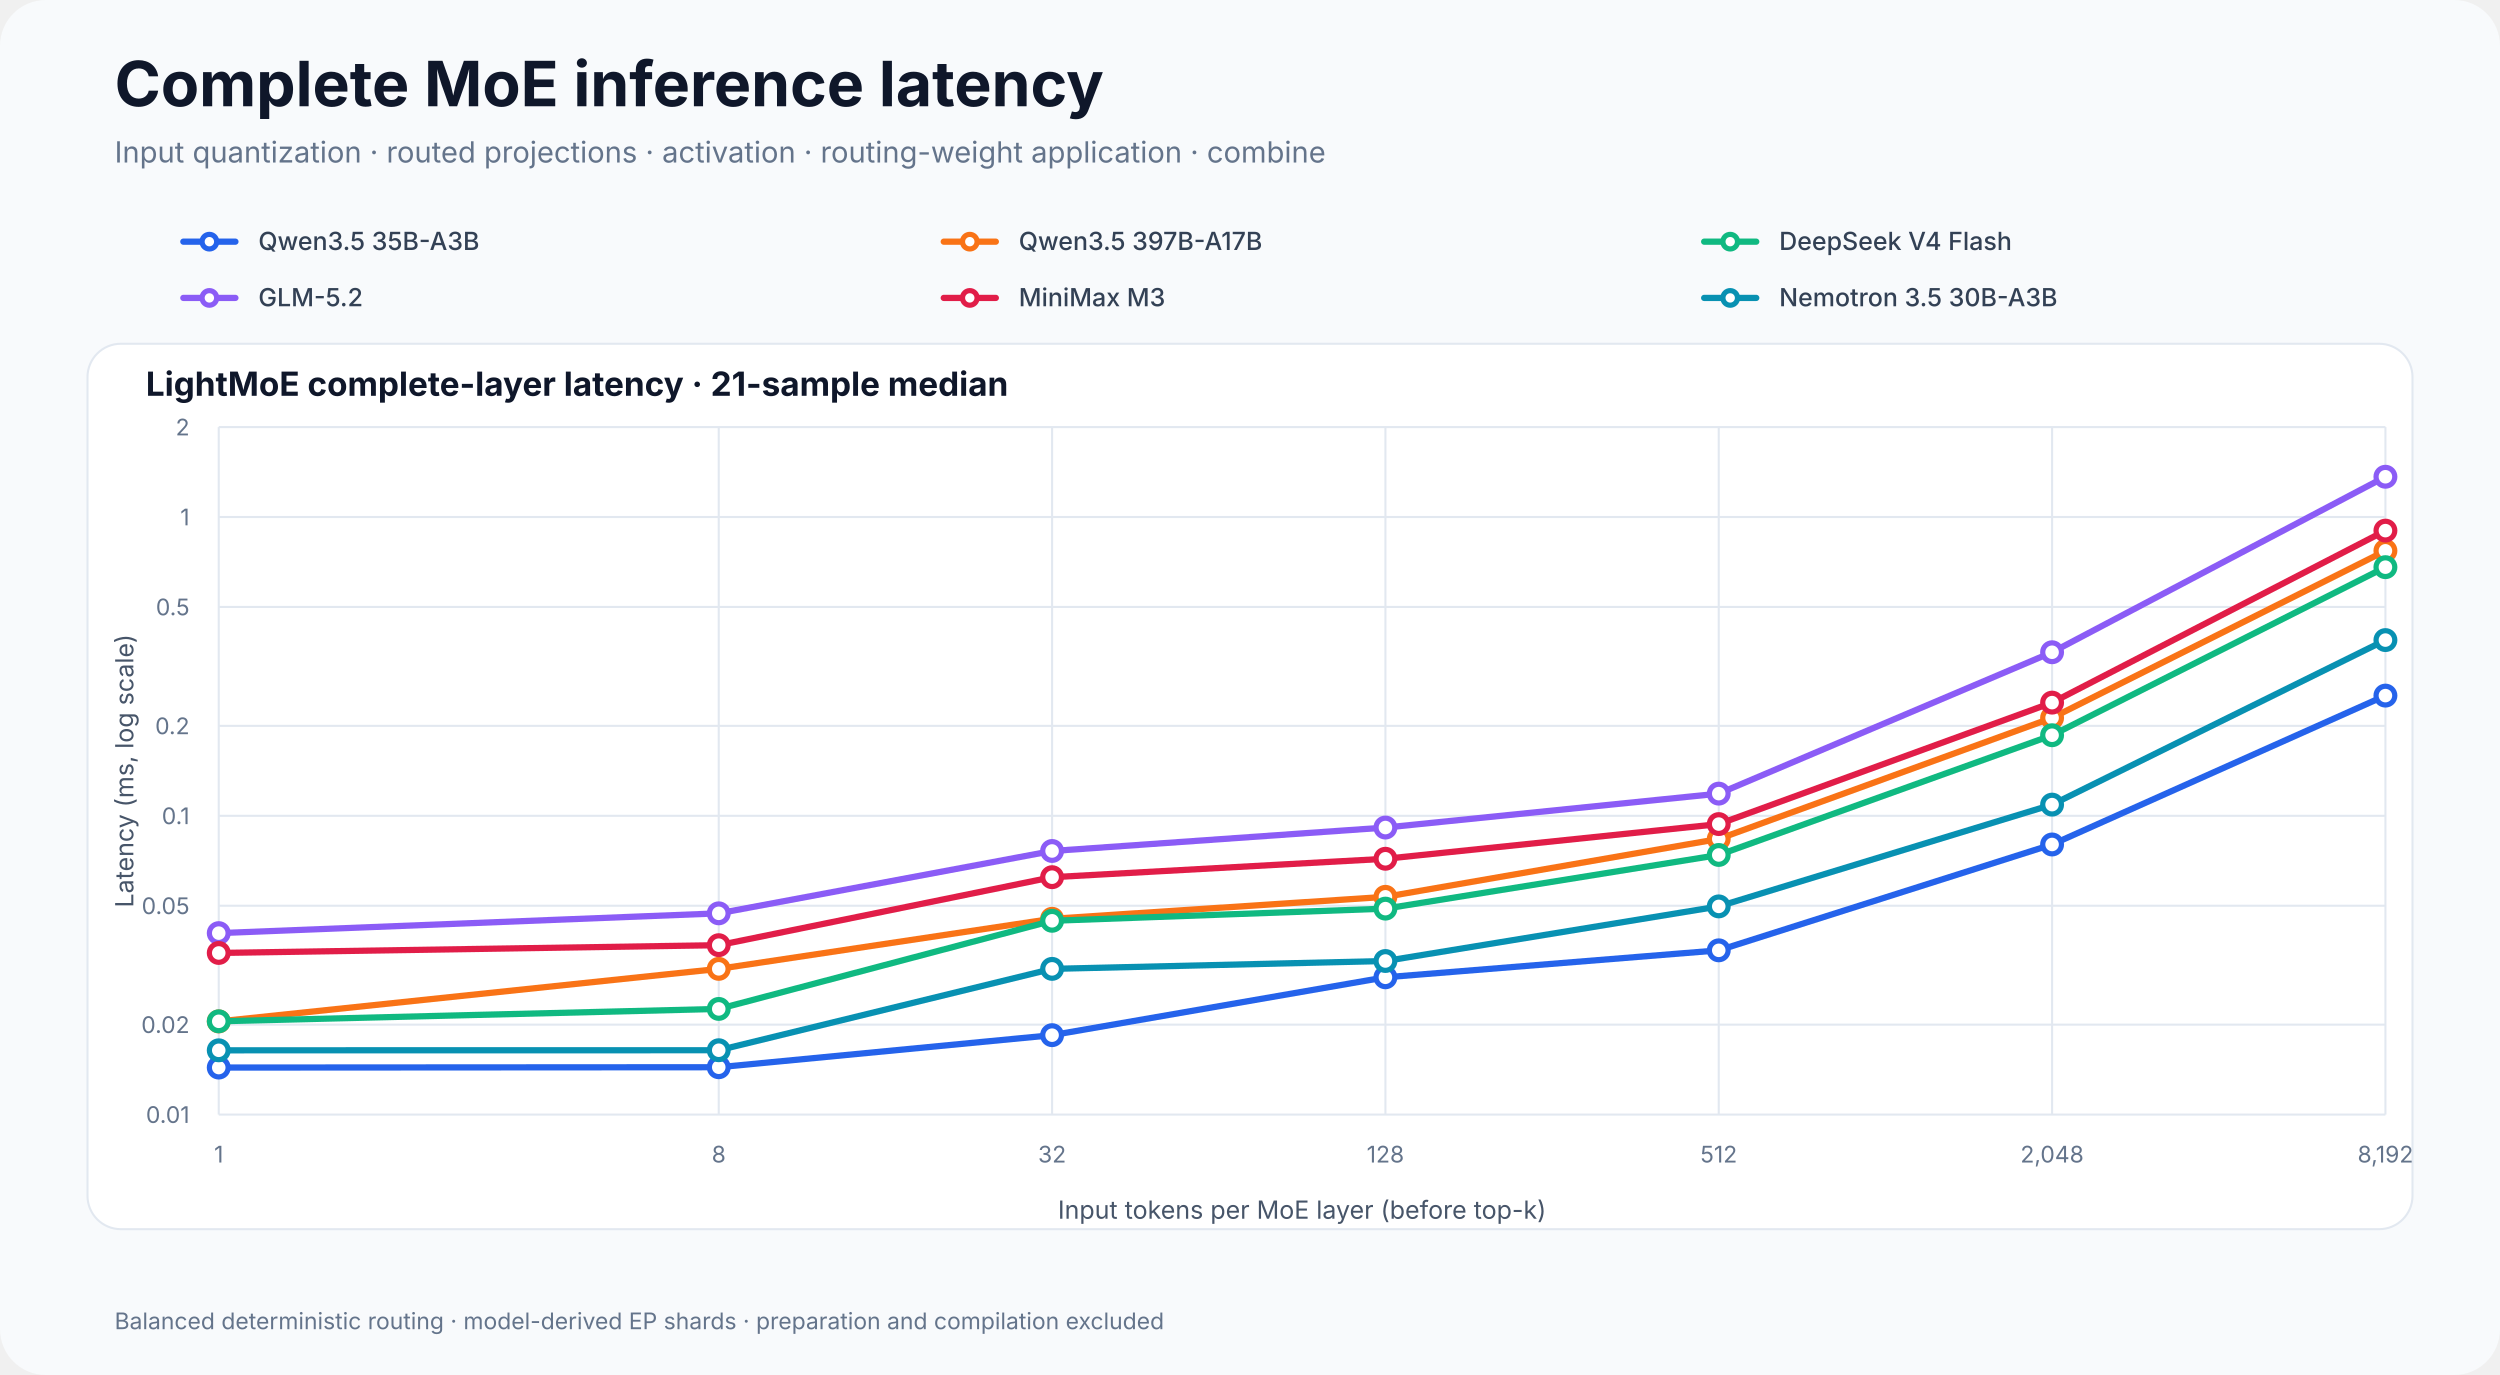
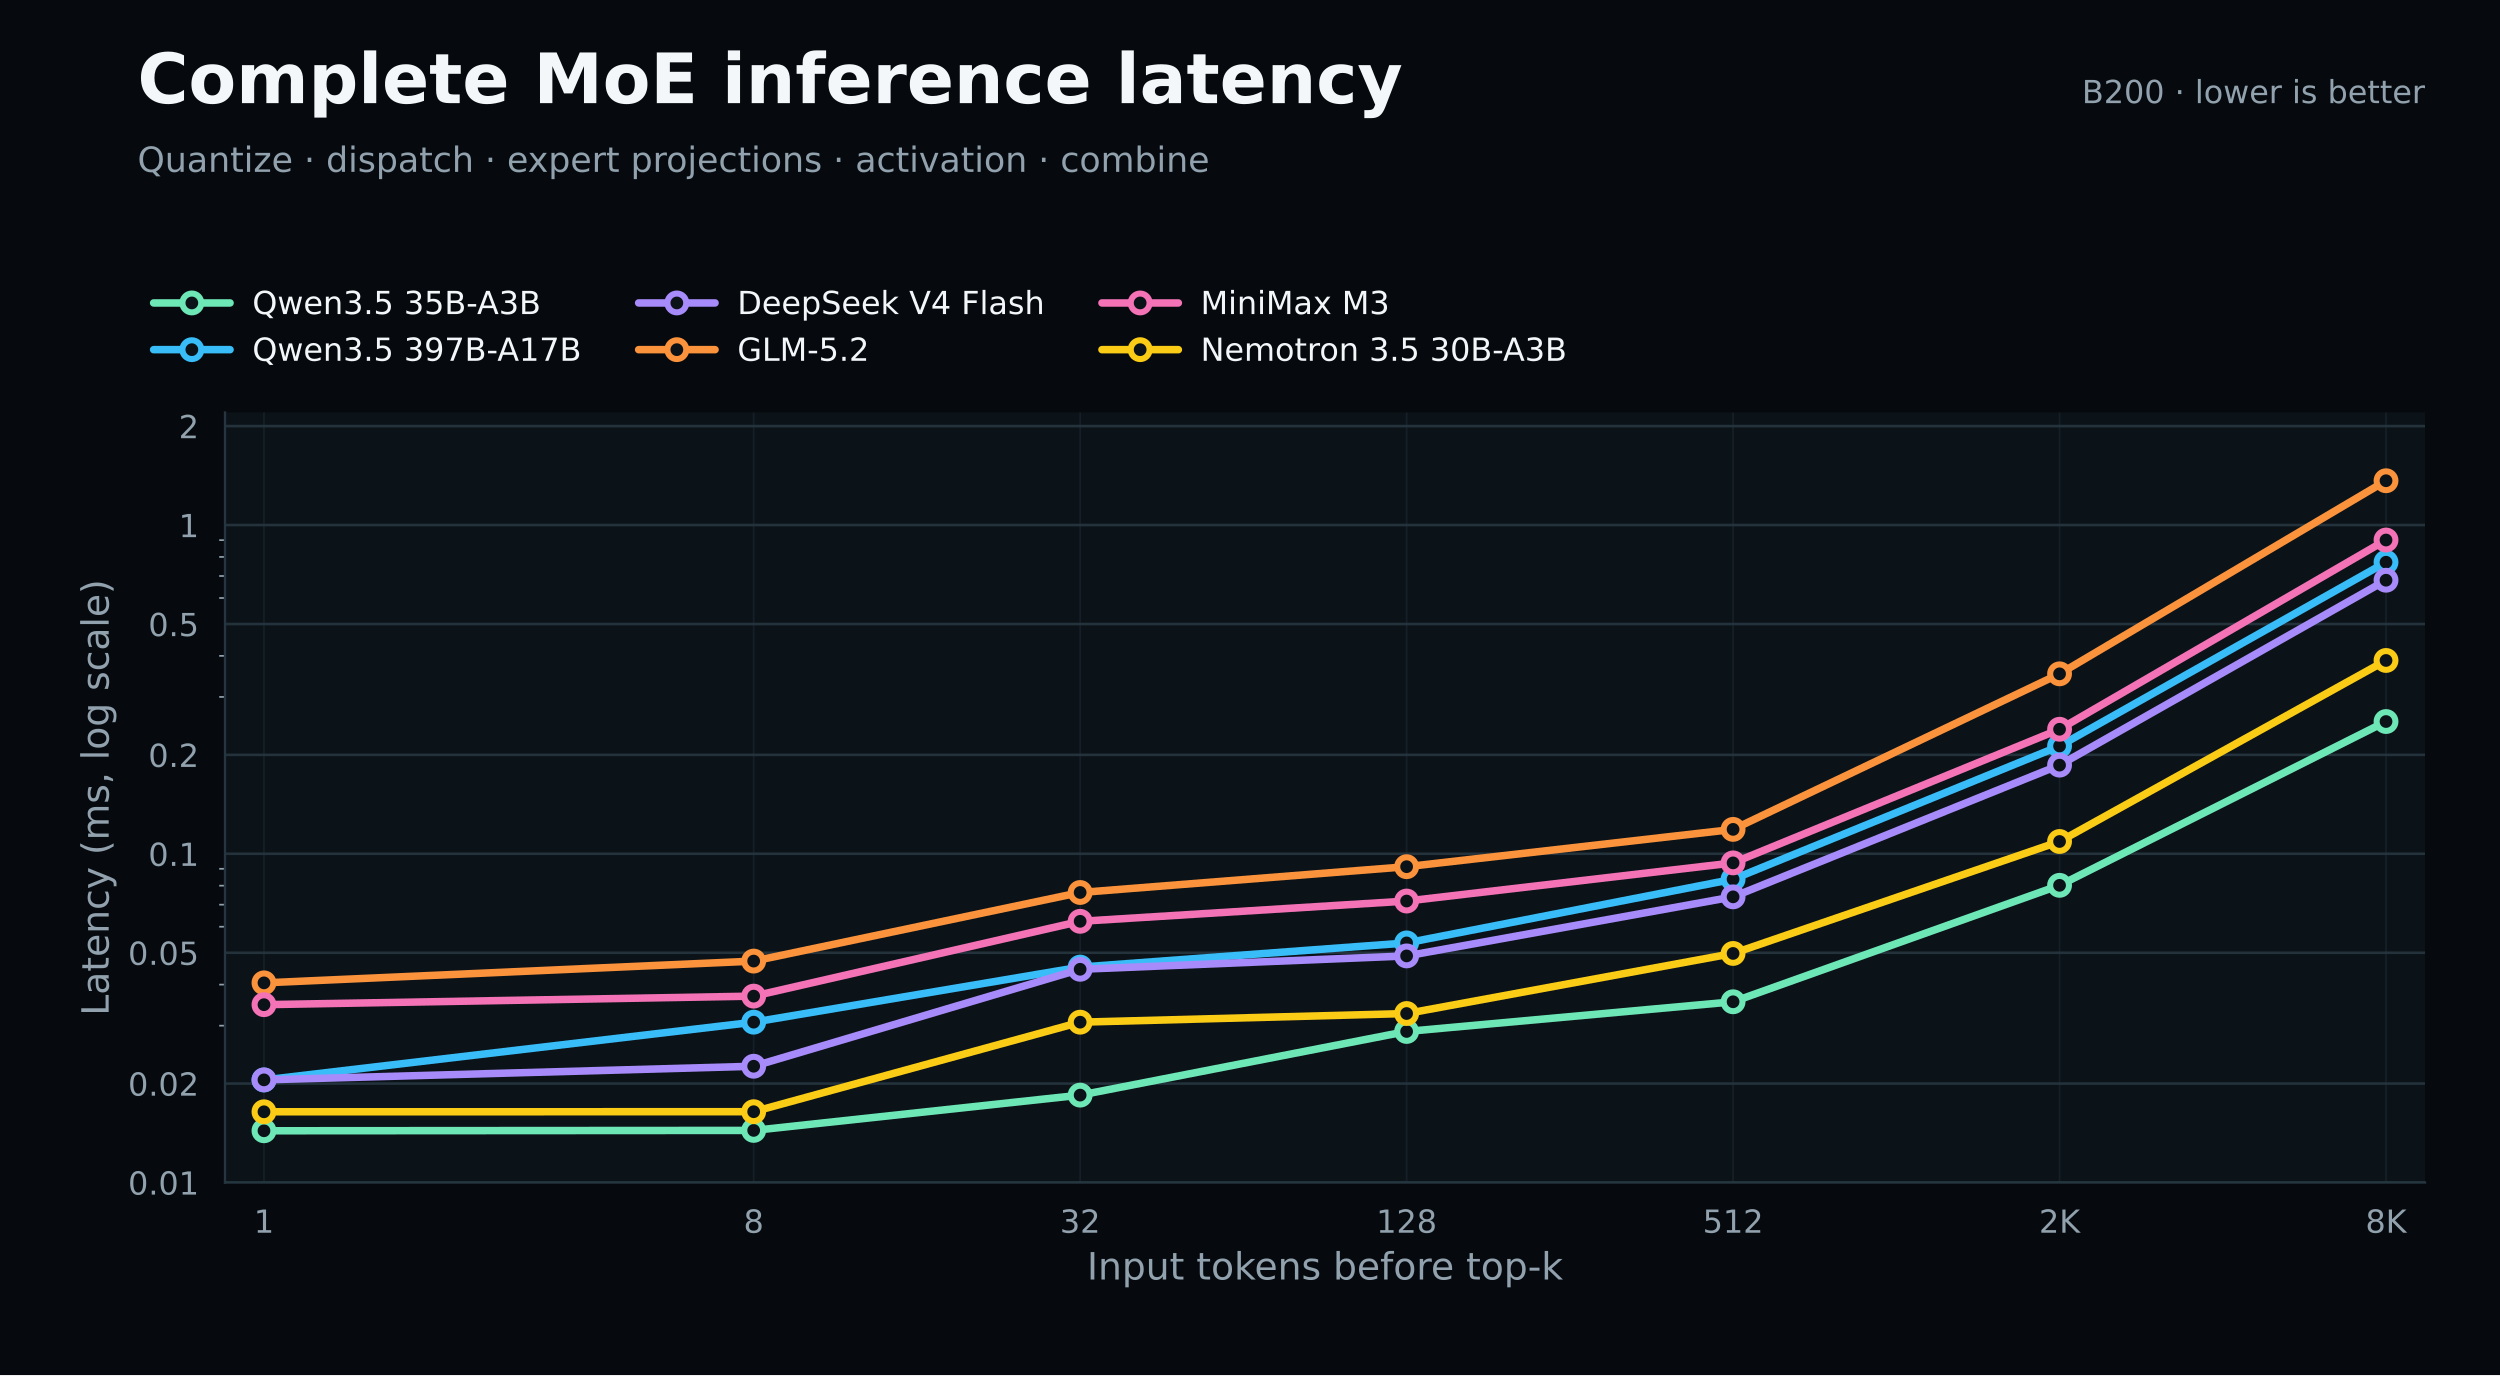
- <svg xmlns="http://www.w3.org/2000/svg" width="1200" height="660" viewBox="0 0 1200 660" role="img" aria-labelledby="title desc">
+ <svg xmlns="http://www.w3.org/2000/svg" xmlns:xlink="http://www.w3.org/1999/xlink" width="864pt" height="475.2pt" viewBox="0 0 864 475.2" version="1.1">
  <defs>
-     <style>
- text { font-family: Inter, ui-sans-serif, system-ui, -apple-system, BlinkMacSystemFont, "Segoe UI", sans-serif; }
- .bg { fill:#f8fafc; } .panel { fill:#fff; stroke:#e2e8f0; stroke-width:1; }
- .title { fill:#0f172a; font-size:30px; font-weight:650; } .subtitle { fill:#64748b; font-size:14px; }
- .plot-title { fill:#0f172a; font-size:16px; font-weight:650; } .axis { fill:#475569; font-size:12px; }
- .tick { fill:#64748b; font-size:11px; } .legend { fill:#334155; font-size:12px; font-weight:550; }
- .grid { stroke:#e2e8f0; stroke-width:1; } .reference { stroke:#475569; stroke-width:1.8; stroke-dasharray:6 5; }
- .line { fill:none; stroke-width:3; stroke-linecap:round; stroke-linejoin:round; }
- .marker { fill:#fff; stroke-width:2.5; } .footer { fill:#64748b; font-size:11px; }
- .zone-win { fill:#10b981; opacity:.07; } .zone-loss { fill:#e11d48; opacity:.06; }
- .zone-label { fill:#475569; font-size:11px; font-weight:600; } .endpoint { font-size:12px; font-weight:650; }
- .c0{stroke:#2563eb}.c1{stroke:#f97316}.c2{stroke:#10b981}.c3{stroke:#8b5cf6}.c4{stroke:#e11d48}.c5{stroke:#0891b2}
- .fill0{fill:#2563eb}.fill1{fill:#f97316}.fill2{fill:#10b981}.fill3{fill:#8b5cf6}.fill4{fill:#e11d48}.fill5{fill:#0891b2}
- @media(prefers-color-scheme:dark){
- .bg{fill:#0b1220}.panel{fill:#111827;stroke:#273449}.title,.plot-title{fill:#f1f5f9}
- .subtitle,.tick,.footer{fill:#94a3b8}.axis,.legend,.zone-label{fill:#cbd5e1}.grid{stroke:#273449}.reference{stroke:#94a3b8}.marker{fill:#111827}
- .zone-win{fill:#34d399;opacity:.08}.zone-loss{fill:#fb7185;opacity:.07}
- .c0{stroke:#60a5fa}.c1{stroke:#fb923c}.c2{stroke:#34d399}.c3{stroke:#a78bfa}.c4{stroke:#fb7185}.c5{stroke:#22d3ee}
- .fill0{fill:#60a5fa}.fill1{fill:#fb923c}.fill2{fill:#34d399}.fill3{fill:#a78bfa}.fill4{fill:#fb7185}.fill5{fill:#22d3ee}
- }
- </style>
+     <style type="text/css">*{stroke-linejoin: round; stroke-linecap: butt}</style>
  </defs>
-   <rect class="bg" width="1200" height="660" rx="22" />
-   <text class="title" x="55" y="51">Complete MoE inference latency</text>
-   <text class="subtitle" x="55" y="78">Input quantization · routed projections · activation · routing-weight application · combine</text>
-   <line class="line c0" x1="88" y1="116" x2="113" y2="116" />
-   <circle class="marker c0" cx="100.5" cy="116" r="3.5" />
-   <text class="legend" x="124" y="120">Qwen3.5 35B-A3B</text>
-   <line class="line c1" x1="453" y1="116" x2="478" y2="116" />
-   <circle class="marker c1" cx="465.5" cy="116" r="3.5" />
-   <text class="legend" x="489" y="120">Qwen3.5 397B-A17B</text>
-   <line class="line c2" x1="818" y1="116" x2="843" y2="116" />
-   <circle class="marker c2" cx="830.5" cy="116" r="3.5" />
-   <text class="legend" x="854" y="120">DeepSeek V4 Flash</text>
-   <line class="line c3" x1="88" y1="143" x2="113" y2="143" />
-   <circle class="marker c3" cx="100.5" cy="143" r="3.5" />
-   <text class="legend" x="124" y="147">GLM-5.2</text>
-   <line class="line c4" x1="453" y1="143" x2="478" y2="143" />
-   <circle class="marker c4" cx="465.5" cy="143" r="3.5" />
-   <text class="legend" x="489" y="147">MiniMax M3</text>
-   <line class="line c5" x1="818" y1="143" x2="843" y2="143" />
-   <circle class="marker c5" cx="830.5" cy="143" r="3.5" />
-   <text class="legend" x="854" y="147">Nemotron 3.5 30B-A3B</text>
-   <rect class="panel" x="42" y="165" width="1116" height="425" rx="16" />
-   <text class="plot-title" x="70" y="190">LightMoE complete-layer latency · 21-sample median</text>
-   <line class="grid" x1="105" y1="535.00" x2="1145" y2="535.00" />
-   <text class="tick" x="91" y="539.00" text-anchor="end">0.01</text>
-   <line class="grid" x1="105" y1="491.83" x2="1145" y2="491.83" />
-   <text class="tick" x="91" y="495.83" text-anchor="end">0.02</text>
-   <line class="grid" x1="105" y1="434.76" x2="1145" y2="434.76" />
-   <text class="tick" x="91" y="438.76" text-anchor="end">0.05</text>
-   <line class="grid" x1="105" y1="391.59" x2="1145" y2="391.59" />
-   <text class="tick" x="91" y="395.59" text-anchor="end">0.1</text>
-   <line class="grid" x1="105" y1="348.41" x2="1145" y2="348.41" />
-   <text class="tick" x="91" y="352.41" text-anchor="end">0.2</text>
-   <line class="grid" x1="105" y1="291.34" x2="1145" y2="291.34" />
-   <text class="tick" x="91" y="295.34" text-anchor="end">0.5</text>
-   <line class="grid" x1="105" y1="248.17" x2="1145" y2="248.17" />
-   <text class="tick" x="91" y="252.17" text-anchor="end">1</text>
-   <line class="grid" x1="105" y1="205.00" x2="1145" y2="205.00" />
-   <text class="tick" x="91" y="209.00" text-anchor="end">2</text>
-   <line class="grid" x1="105.00" y1="205" x2="105.00" y2="535" />
-   <text class="tick" x="105.00" y="558" text-anchor="middle">1</text>
-   <line class="grid" x1="345.00" y1="205" x2="345.00" y2="535" />
-   <text class="tick" x="345.00" y="558" text-anchor="middle">8</text>
-   <line class="grid" x1="505.00" y1="205" x2="505.00" y2="535" />
-   <text class="tick" x="505.00" y="558" text-anchor="middle">32</text>
-   <line class="grid" x1="665.00" y1="205" x2="665.00" y2="535" />
-   <text class="tick" x="665.00" y="558" text-anchor="middle">128</text>
-   <line class="grid" x1="825.00" y1="205" x2="825.00" y2="535" />
-   <text class="tick" x="825.00" y="558" text-anchor="middle">512</text>
-   <line class="grid" x1="985.00" y1="205" x2="985.00" y2="535" />
-   <text class="tick" x="985.00" y="558" text-anchor="middle">2,048</text>
-   <line class="grid" x1="1145.00" y1="205" x2="1145.00" y2="535" />
-   <text class="tick" x="1145.00" y="558" text-anchor="middle">8,192</text>
-   <text class="axis" transform="translate(64 370.00) rotate(-90)" text-anchor="middle">Latency (ms, log scale)</text>
-   <text class="axis" x="625" y="585" text-anchor="middle">Input tokens per MoE layer (before top-k)</text>
-   <path class="line c0" d="M 105.00 512.43 L 345.00 512.27 L 505.00 496.88 L 665.00 469.10 L 825.00 456.16 L 985.00 405.35 L 1145.00 333.89" />
-   <circle class="marker c0" cx="105.00" cy="512.43" r="4.5" />
-   <circle class="marker c0" cx="345.00" cy="512.27" r="4.5" />
-   <circle class="marker c0" cx="505.00" cy="496.88" r="4.5" />
-   <circle class="marker c0" cx="665.00" cy="469.10" r="4.5" />
-   <circle class="marker c0" cx="825.00" cy="456.16" r="4.5" />
-   <circle class="marker c0" cx="985.00" cy="405.35" r="4.5" />
-   <circle class="marker c0" cx="1145.00" cy="333.89" r="4.5" />
-   <path class="line c1" d="M 105.00 490.27 L 345.00 465.05 L 505.00 441.02 L 665.00 430.48 L 825.00 402.69 L 985.00 344.58 L 1145.00 264.39" />
-   <circle class="marker c1" cx="105.00" cy="490.27" r="4.5" />
-   <circle class="marker c1" cx="345.00" cy="465.05" r="4.5" />
-   <circle class="marker c1" cx="505.00" cy="441.02" r="4.5" />
-   <circle class="marker c1" cx="665.00" cy="430.48" r="4.5" />
-   <circle class="marker c1" cx="825.00" cy="402.69" r="4.5" />
-   <circle class="marker c1" cx="985.00" cy="344.58" r="4.5" />
-   <circle class="marker c1" cx="1145.00" cy="264.39" r="4.5" />
-   <path class="line c2" d="M 105.00 490.23 L 345.00 484.28 L 505.00 441.98 L 665.00 436.14 L 825.00 410.38 L 985.00 352.91 L 1145.00 272.24" />
-   <circle class="marker c2" cx="105.00" cy="490.23" r="4.5" />
-   <circle class="marker c2" cx="345.00" cy="484.28" r="4.5" />
-   <circle class="marker c2" cx="505.00" cy="441.98" r="4.5" />
-   <circle class="marker c2" cx="665.00" cy="436.14" r="4.5" />
-   <circle class="marker c2" cx="825.00" cy="410.38" r="4.5" />
-   <circle class="marker c2" cx="985.00" cy="352.91" r="4.5" />
-   <circle class="marker c2" cx="1145.00" cy="272.24" r="4.5" />
-   <path class="line c3" d="M 105.00 447.90 L 345.00 438.40 L 505.00 408.47 L 665.00 397.22 L 825.00 380.94 L 985.00 313.08 L 1145.00 228.84" />
-   <circle class="marker c3" cx="105.00" cy="447.90" r="4.5" />
-   <circle class="marker c3" cx="345.00" cy="438.40" r="4.5" />
-   <circle class="marker c3" cx="505.00" cy="408.47" r="4.5" />
-   <circle class="marker c3" cx="665.00" cy="397.22" r="4.5" />
-   <circle class="marker c3" cx="825.00" cy="380.94" r="4.5" />
-   <circle class="marker c3" cx="985.00" cy="313.08" r="4.5" />
-   <circle class="marker c3" cx="1145.00" cy="228.84" r="4.5" />
-   <path class="line c4" d="M 105.00 457.42 L 345.00 453.69 L 505.00 421.05 L 665.00 412.21 L 825.00 395.56 L 985.00 337.26 L 1145.00 254.70" />
-   <circle class="marker c4" cx="105.00" cy="457.42" r="4.5" />
-   <circle class="marker c4" cx="345.00" cy="453.69" r="4.5" />
-   <circle class="marker c4" cx="505.00" cy="421.05" r="4.5" />
-   <circle class="marker c4" cx="665.00" cy="412.21" r="4.5" />
-   <circle class="marker c4" cx="825.00" cy="395.56" r="4.5" />
-   <circle class="marker c4" cx="985.00" cy="337.26" r="4.5" />
-   <circle class="marker c4" cx="1145.00" cy="254.70" r="4.5" />
-   <path class="line c5" d="M 105.00 504.15 L 345.00 504.11 L 505.00 465.06 L 665.00 461.28 L 825.00 435.07 L 985.00 386.22 L 1145.00 307.24" />
-   <circle class="marker c5" cx="105.00" cy="504.15" r="4.5" />
-   <circle class="marker c5" cx="345.00" cy="504.11" r="4.5" />
-   <circle class="marker c5" cx="505.00" cy="465.06" r="4.5" />
-   <circle class="marker c5" cx="665.00" cy="461.28" r="4.5" />
-   <circle class="marker c5" cx="825.00" cy="435.07" r="4.5" />
-   <circle class="marker c5" cx="985.00" cy="386.22" r="4.5" />
-   <circle class="marker c5" cx="1145.00" cy="307.24" r="4.5" />
-   <text class="footer" x="55" y="638">Balanced deterministic routing · model-derived EP shards · preparation and compilation excluded</text>
+   <g id="figure_1">
+     <g id="patch_1">
+       <path d="M 0 475.2 L 864 475.2 L 864 0 L 0 0 z " style="fill: #060a0e" />
+     </g>
+     <g id="axes_1">
+       <g id="patch_2">
+         <path d="M 77.76 408.672 L 838.08 408.672 L 838.08 142.56 L 77.76 142.56 z " style="fill: #0b1218" />
+       </g>
+       <g id="matplotlib.axis_1">
+         <g id="xtick_1">
+           <g id="line2d_1">
+             <path d="M 91.231 408.672 L 91.231 142.56 " clip-path="url(#p753d14f338)" style="fill: none; stroke: #263640; stroke-opacity: 0.38; stroke-width: 0.6; stroke-linecap: square" />
+           </g>
+           <g id="line2d_2" />
+           <g id="text_1">
+             <text style="font-size: 11px; font-family: 'DejaVu Sans'; text-anchor: middle; fill: #91a1ad" x="91.231" y="426.03" transform="rotate(-0 91.23085 426.0303)">1</text>
+           </g>
+         </g>
+         <g id="xtick_2">
+           <g id="line2d_3">
+             <path d="M 260.472 408.672 L 260.472 142.56 " clip-path="url(#p753d14f338)" style="fill: none; stroke: #263640; stroke-opacity: 0.38; stroke-width: 0.6; stroke-linecap: square" />
+           </g>
+           <g id="line2d_4" />
+           <g id="text_2">
+             <text style="font-size: 11px; font-family: 'DejaVu Sans'; text-anchor: middle; fill: #91a1ad" x="260.472" y="426.03" transform="rotate(-0 260.472 426.0303)">8</text>
+           </g>
+         </g>
+         <g id="xtick_3">
+           <g id="line2d_5">
+             <path d="M 373.299 408.672 L 373.299 142.56 " clip-path="url(#p753d14f338)" style="fill: none; stroke: #263640; stroke-opacity: 0.38; stroke-width: 0.6; stroke-linecap: square" />
+           </g>
+           <g id="line2d_6" />
+           <g id="text_3">
+             <text style="font-size: 11px; font-family: 'DejaVu Sans'; text-anchor: middle; fill: #91a1ad" x="373.299" y="426.03" transform="rotate(-0 373.2994 426.0303)">32</text>
+           </g>
+         </g>
+         <g id="xtick_4">
+           <g id="line2d_7">
+             <path d="M 486.127 408.672 L 486.127 142.56 " clip-path="url(#p753d14f338)" style="fill: none; stroke: #263640; stroke-opacity: 0.38; stroke-width: 0.6; stroke-linecap: square" />
+           </g>
+           <g id="line2d_8" />
+           <g id="text_4">
+             <text style="font-size: 11px; font-family: 'DejaVu Sans'; text-anchor: middle; fill: #91a1ad" x="486.127" y="426.03" transform="rotate(-0 486.1269 426.0303)">128</text>
+           </g>
+         </g>
+         <g id="xtick_5">
+           <g id="line2d_9">
+             <path d="M 598.954 408.672 L 598.954 142.56 " clip-path="url(#p753d14f338)" style="fill: none; stroke: #263640; stroke-opacity: 0.38; stroke-width: 0.6; stroke-linecap: square" />
+           </g>
+           <g id="line2d_10" />
+           <g id="text_5">
+             <text style="font-size: 11px; font-family: 'DejaVu Sans'; text-anchor: middle; fill: #91a1ad" x="598.954" y="426.03" transform="rotate(-0 598.9543 426.0303)">512</text>
+           </g>
+         </g>
+         <g id="xtick_6">
+           <g id="line2d_11">
+             <path d="M 711.782 408.672 L 711.782 142.56 " clip-path="url(#p753d14f338)" style="fill: none; stroke: #263640; stroke-opacity: 0.38; stroke-width: 0.6; stroke-linecap: square" />
+           </g>
+           <g id="line2d_12" />
+           <g id="text_6">
+             <text style="font-size: 11px; font-family: 'DejaVu Sans'; text-anchor: middle; fill: #91a1ad" x="711.782" y="426.03" transform="rotate(-0 711.7817 426.0303)">2K</text>
+           </g>
+         </g>
+         <g id="xtick_7">
+           <g id="line2d_13">
+             <path d="M 824.609 408.672 L 824.609 142.56 " clip-path="url(#p753d14f338)" style="fill: none; stroke: #263640; stroke-opacity: 0.38; stroke-width: 0.6; stroke-linecap: square" />
+           </g>
+           <g id="line2d_14" />
+           <g id="text_7">
+             <text style="font-size: 11px; font-family: 'DejaVu Sans'; text-anchor: middle; fill: #91a1ad" x="824.609" y="426.03" transform="rotate(-0 824.6091 426.0303)">8K</text>
+           </g>
+         </g>
+         <g id="text_8">
+           <text style="font-size: 13px; font-family: 'DejaVu Sans'; text-anchor: middle; fill: #91a1ad" x="457.92" y="442.196" transform="rotate(-0 457.92 442.1959)">Input tokens before top-k</text>
+         </g>
+       </g>
+       <g id="matplotlib.axis_2">
+         <g id="ytick_1">
+           <g id="line2d_15">
+             <path d="M 77.76 408.672 L 838.08 408.672 " clip-path="url(#p753d14f338)" style="fill: none; stroke: #263640; stroke-opacity: 0.9; stroke-width: 0.9; stroke-linecap: square" />
+           </g>
+           <g id="line2d_16" />
+           <g id="text_9">
+             <text style="font-size: 11px; font-family: 'DejaVu Sans'; text-anchor: end; fill: #91a1ad" x="68.76" y="412.851" transform="rotate(-0 68.76 412.8511)">0.01</text>
+           </g>
+         </g>
+         <g id="ytick_2">
+           <g id="line2d_17">
+             <path d="M 77.76 374.473 L 838.08 374.473 " clip-path="url(#p753d14f338)" style="fill: none; stroke: #263640; stroke-opacity: 0.9; stroke-width: 0.9; stroke-linecap: square" />
+           </g>
+           <g id="line2d_18" />
+           <g id="text_10">
+             <text style="font-size: 11px; font-family: 'DejaVu Sans'; text-anchor: end; fill: #91a1ad" x="68.76" y="378.652" transform="rotate(-0 68.76 378.6525)">0.02</text>
+           </g>
+         </g>
+         <g id="ytick_3">
+           <g id="line2d_19">
+             <path d="M 77.76 329.265 L 838.08 329.265 " clip-path="url(#p753d14f338)" style="fill: none; stroke: #263640; stroke-opacity: 0.9; stroke-width: 0.9; stroke-linecap: square" />
+           </g>
+           <g id="line2d_20" />
+           <g id="text_11">
+             <text style="font-size: 11px; font-family: 'DejaVu Sans'; text-anchor: end; fill: #91a1ad" x="68.76" y="333.444" transform="rotate(-0 68.76 333.4443)">0.05</text>
+           </g>
+         </g>
+         <g id="ytick_4">
+           <g id="line2d_21">
+             <path d="M 77.76 295.067 L 838.08 295.067 " clip-path="url(#p753d14f338)" style="fill: none; stroke: #263640; stroke-opacity: 0.9; stroke-width: 0.9; stroke-linecap: square" />
+           </g>
+           <g id="line2d_22" />
+           <g id="text_12">
+             <text style="font-size: 11px; font-family: 'DejaVu Sans'; text-anchor: end; fill: #91a1ad" x="68.76" y="299.246" transform="rotate(-0 68.76 299.2457)">0.1</text>
+           </g>
+         </g>
+         <g id="ytick_5">
+           <g id="line2d_23">
+             <path d="M 77.76 260.868 L 838.08 260.868 " clip-path="url(#p753d14f338)" style="fill: none; stroke: #263640; stroke-opacity: 0.9; stroke-width: 0.9; stroke-linecap: square" />
+           </g>
+           <g id="line2d_24" />
+           <g id="text_13">
+             <text style="font-size: 11px; font-family: 'DejaVu Sans'; text-anchor: end; fill: #91a1ad" x="68.76" y="265.047" transform="rotate(-0 68.76 265.047)">0.2</text>
+           </g>
+         </g>
+         <g id="ytick_6">
+           <g id="line2d_25">
+             <path d="M 77.76 215.66 L 838.08 215.66 " clip-path="url(#p753d14f338)" style="fill: none; stroke: #263640; stroke-opacity: 0.9; stroke-width: 0.9; stroke-linecap: square" />
+           </g>
+           <g id="line2d_26" />
+           <g id="text_14">
+             <text style="font-size: 11px; font-family: 'DejaVu Sans'; text-anchor: end; fill: #91a1ad" x="68.76" y="219.839" transform="rotate(-0 68.76 219.8389)">0.5</text>
+           </g>
+         </g>
+         <g id="ytick_7">
+           <g id="line2d_27">
+             <path d="M 77.76 181.461 L 838.08 181.461 " clip-path="url(#p753d14f338)" style="fill: none; stroke: #263640; stroke-opacity: 0.9; stroke-width: 0.9; stroke-linecap: square" />
+           </g>
+           <g id="line2d_28" />
+           <g id="text_15">
+             <text style="font-size: 11px; font-family: 'DejaVu Sans'; text-anchor: end; fill: #91a1ad" x="68.76" y="185.64" transform="rotate(-0 68.76 185.6402)">1</text>
+           </g>
+         </g>
+         <g id="ytick_8">
+           <g id="line2d_29">
+             <path d="M 77.76 147.262 L 838.08 147.262 " clip-path="url(#p753d14f338)" style="fill: none; stroke: #263640; stroke-opacity: 0.9; stroke-width: 0.9; stroke-linecap: square" />
+           </g>
+           <g id="line2d_30" />
+           <g id="text_16">
+             <text style="font-size: 11px; font-family: 'DejaVu Sans'; text-anchor: end; fill: #91a1ad" x="68.76" y="151.442" transform="rotate(-0 68.76 151.4416)">2</text>
+           </g>
+         </g>
+         <g id="ytick_9">
+           <g id="line2d_31">
+             <defs>
+               <path id="maa8909fc4f" d="M 0 0 L -2 0 " style="stroke: #91a1ad; stroke-width: 0.6" />
+             </defs>
+             <g>
+               <use xlink:href="#maa8909fc4f" x="77.76" y="354.468" style="fill: #91a1ad; stroke: #91a1ad; stroke-width: 0.6" />
+             </g>
+           </g>
+         </g>
+         <g id="ytick_10">
+           <g id="line2d_32">
+             <g>
+               <use xlink:href="#maa8909fc4f" x="77.76" y="340.275" style="fill: #91a1ad; stroke: #91a1ad; stroke-width: 0.6" />
+             </g>
+           </g>
+         </g>
+         <g id="ytick_11">
+           <g id="line2d_33">
+             <g>
+               <use xlink:href="#maa8909fc4f" x="77.76" y="320.27" style="fill: #91a1ad; stroke: #91a1ad; stroke-width: 0.6" />
+             </g>
+           </g>
+         </g>
+         <g id="ytick_12">
+           <g id="line2d_34">
+             <g>
+               <use xlink:href="#maa8909fc4f" x="77.76" y="312.664" style="fill: #91a1ad; stroke: #91a1ad; stroke-width: 0.6" />
+             </g>
+           </g>
+         </g>
+         <g id="ytick_13">
+           <g id="line2d_35">
+             <g>
+               <use xlink:href="#maa8909fc4f" x="77.76" y="306.076" style="fill: #91a1ad; stroke: #91a1ad; stroke-width: 0.6" />
+             </g>
+           </g>
+         </g>
+         <g id="ytick_14">
+           <g id="line2d_36">
+             <g>
+               <use xlink:href="#maa8909fc4f" x="77.76" y="300.265" style="fill: #91a1ad; stroke: #91a1ad; stroke-width: 0.6" />
+             </g>
+           </g>
+         </g>
+         <g id="ytick_15">
+           <g id="line2d_37">
+             <g>
+               <use xlink:href="#maa8909fc4f" x="77.76" y="240.863" style="fill: #91a1ad; stroke: #91a1ad; stroke-width: 0.6" />
+             </g>
+           </g>
+         </g>
+         <g id="ytick_16">
+           <g id="line2d_38">
+             <g>
+               <use xlink:href="#maa8909fc4f" x="77.76" y="226.669" style="fill: #91a1ad; stroke: #91a1ad; stroke-width: 0.6" />
+             </g>
+           </g>
+         </g>
+         <g id="ytick_17">
+           <g id="line2d_39">
+             <g>
+               <use xlink:href="#maa8909fc4f" x="77.76" y="206.664" style="fill: #91a1ad; stroke: #91a1ad; stroke-width: 0.6" />
+             </g>
+           </g>
+         </g>
+         <g id="ytick_18">
+           <g id="line2d_40">
+             <g>
+               <use xlink:href="#maa8909fc4f" x="77.76" y="199.059" style="fill: #91a1ad; stroke: #91a1ad; stroke-width: 0.6" />
+             </g>
+           </g>
+         </g>
+         <g id="ytick_19">
+           <g id="line2d_41">
+             <g>
+               <use xlink:href="#maa8909fc4f" x="77.76" y="192.471" style="fill: #91a1ad; stroke: #91a1ad; stroke-width: 0.6" />
+             </g>
+           </g>
+         </g>
+         <g id="ytick_20">
+           <g id="line2d_42">
+             <g>
+               <use xlink:href="#maa8909fc4f" x="77.76" y="186.659" style="fill: #91a1ad; stroke: #91a1ad; stroke-width: 0.6" />
+             </g>
+           </g>
+         </g>
+         <g id="text_17">
+           <text style="font-size: 13px; font-family: 'DejaVu Sans'; text-anchor: middle; fill: #91a1ad" x="37.564" y="275.616" transform="rotate(-90 37.56422 275.616)">Latency (ms, log scale)</text>
+         </g>
+       </g>
+       <g id="line2d_43">
+         <path d="M 91.231 390.794 L 260.472 390.668 L 373.299 378.474 L 486.127 356.472 L 598.954 346.215 L 711.782 305.97 L 824.609 249.359 " clip-path="url(#p753d14f338)" style="fill: none; stroke: #6ee7b7; stroke-width: 2.6; stroke-linecap: round" />
+         <defs>
+           <path id="m4e6a0638d1" d="M 0 3.25 C 0.862 3.25 1.689 2.908 2.298 2.298 C 2.908 1.689 3.25 0.862 3.25 0 C 3.25 -0.862 2.908 -1.689 2.298 -2.298 C 1.689 -2.908 0.862 -3.25 0 -3.25 C -0.862 -3.25 -1.689 -2.908 -2.298 -2.298 C -2.908 -1.689 -3.25 -0.862 -3.25 0 C -3.25 0.862 -2.908 1.689 -2.298 2.298 C -1.689 2.908 -0.862 3.25 0 3.25 z " style="stroke: #6ee7b7; stroke-width: 2.1" />
+         </defs>
+         <g clip-path="url(#p753d14f338)">
+           <use xlink:href="#m4e6a0638d1" x="91.231" y="390.794" style="fill: #0b1218; stroke: #6ee7b7; stroke-width: 2.1" />
+           <use xlink:href="#m4e6a0638d1" x="260.472" y="390.668" style="fill: #0b1218; stroke: #6ee7b7; stroke-width: 2.1" />
+           <use xlink:href="#m4e6a0638d1" x="373.299" y="378.474" style="fill: #0b1218; stroke: #6ee7b7; stroke-width: 2.1" />
+           <use xlink:href="#m4e6a0638d1" x="486.127" y="356.472" style="fill: #0b1218; stroke: #6ee7b7; stroke-width: 2.1" />
+           <use xlink:href="#m4e6a0638d1" x="598.954" y="346.215" style="fill: #0b1218; stroke: #6ee7b7; stroke-width: 2.1" />
+           <use xlink:href="#m4e6a0638d1" x="711.782" y="305.97" style="fill: #0b1218; stroke: #6ee7b7; stroke-width: 2.1" />
+           <use xlink:href="#m4e6a0638d1" x="824.609" y="249.359" style="fill: #0b1218; stroke: #6ee7b7; stroke-width: 2.1" />
+         </g>
+       </g>
+       <g id="line2d_44">
+         <path d="M 91.231 373.238 L 260.472 353.26 L 373.299 334.229 L 486.127 325.873 L 598.954 303.861 L 711.782 257.829 L 824.609 194.31 " clip-path="url(#p753d14f338)" style="fill: none; stroke: #38bdf8; stroke-width: 2.6; stroke-linecap: round" />
+         <defs>
+           <path id="meb0830ca10" d="M 0 3.25 C 0.862 3.25 1.689 2.908 2.298 2.298 C 2.908 1.689 3.25 0.862 3.25 0 C 3.25 -0.862 2.908 -1.689 2.298 -2.298 C 1.689 -2.908 0.862 -3.25 0 -3.25 C -0.862 -3.25 -1.689 -2.908 -2.298 -2.298 C -2.908 -1.689 -3.25 -0.862 -3.25 0 C -3.25 0.862 -2.908 1.689 -2.298 2.298 C -1.689 2.908 -0.862 3.25 0 3.25 z " style="stroke: #38bdf8; stroke-width: 2.1" />
+         </defs>
+         <g clip-path="url(#p753d14f338)">
+           <use xlink:href="#meb0830ca10" x="91.231" y="373.238" style="fill: #0b1218; stroke: #38bdf8; stroke-width: 2.1" />
+           <use xlink:href="#meb0830ca10" x="260.472" y="353.26" style="fill: #0b1218; stroke: #38bdf8; stroke-width: 2.1" />
+           <use xlink:href="#meb0830ca10" x="373.299" y="334.229" style="fill: #0b1218; stroke: #38bdf8; stroke-width: 2.1" />
+           <use xlink:href="#meb0830ca10" x="486.127" y="325.873" style="fill: #0b1218; stroke: #38bdf8; stroke-width: 2.1" />
+           <use xlink:href="#meb0830ca10" x="598.954" y="303.861" style="fill: #0b1218; stroke: #38bdf8; stroke-width: 2.1" />
+           <use xlink:href="#meb0830ca10" x="711.782" y="257.829" style="fill: #0b1218; stroke: #38bdf8; stroke-width: 2.1" />
+           <use xlink:href="#meb0830ca10" x="824.609" y="194.31" style="fill: #0b1218; stroke: #38bdf8; stroke-width: 2.1" />
+         </g>
+       </g>
+       <g id="line2d_45">
+         <path d="M 91.231 373.204 L 260.472 368.491 L 373.299 334.985 L 486.127 330.364 L 598.954 309.952 L 711.782 264.429 L 824.609 200.525 " clip-path="url(#p753d14f338)" style="fill: none; stroke: #a78bfa; stroke-width: 2.6; stroke-linecap: round" />
+         <defs>
+           <path id="m1c92bc5048" d="M 0 3.25 C 0.862 3.25 1.689 2.908 2.298 2.298 C 2.908 1.689 3.25 0.862 3.25 0 C 3.25 -0.862 2.908 -1.689 2.298 -2.298 C 1.689 -2.908 0.862 -3.25 0 -3.25 C -0.862 -3.25 -1.689 -2.908 -2.298 -2.298 C -2.908 -1.689 -3.25 -0.862 -3.25 0 C -3.25 0.862 -2.908 1.689 -2.298 2.298 C -1.689 2.908 -0.862 3.25 0 3.25 z " style="stroke: #a78bfa; stroke-width: 2.1" />
+         </defs>
+         <g clip-path="url(#p753d14f338)">
+           <use xlink:href="#m1c92bc5048" x="91.231" y="373.204" style="fill: #0b1218; stroke: #a78bfa; stroke-width: 2.1" />
+           <use xlink:href="#m1c92bc5048" x="260.472" y="368.491" style="fill: #0b1218; stroke: #a78bfa; stroke-width: 2.1" />
+           <use xlink:href="#m1c92bc5048" x="373.299" y="334.985" style="fill: #0b1218; stroke: #a78bfa; stroke-width: 2.1" />
+           <use xlink:href="#m1c92bc5048" x="486.127" y="330.364" style="fill: #0b1218; stroke: #a78bfa; stroke-width: 2.1" />
+           <use xlink:href="#m1c92bc5048" x="598.954" y="309.952" style="fill: #0b1218; stroke: #a78bfa; stroke-width: 2.1" />
+           <use xlink:href="#m1c92bc5048" x="711.782" y="264.429" style="fill: #0b1218; stroke: #a78bfa; stroke-width: 2.1" />
+           <use xlink:href="#m1c92bc5048" x="824.609" y="200.525" style="fill: #0b1218; stroke: #a78bfa; stroke-width: 2.1" />
+         </g>
+       </g>
+       <g id="line2d_46">
+         <path d="M 91.231 339.675 L 260.472 332.151 L 373.299 308.444 L 486.127 299.526 L 598.954 286.634 L 711.782 232.877 L 824.609 166.144 " clip-path="url(#p753d14f338)" style="fill: none; stroke: #fb923c; stroke-width: 2.6; stroke-linecap: round" />
+         <defs>
+           <path id="mdc97e54333" d="M 0 3.25 C 0.862 3.25 1.689 2.908 2.298 2.298 C 2.908 1.689 3.25 0.862 3.25 0 C 3.25 -0.862 2.908 -1.689 2.298 -2.298 C 1.689 -2.908 0.862 -3.25 0 -3.25 C -0.862 -3.25 -1.689 -2.908 -2.298 -2.298 C -2.908 -1.689 -3.25 -0.862 -3.25 0 C -3.25 0.862 -2.908 1.689 -2.298 2.298 C -1.689 2.908 -0.862 3.25 0 3.25 z " style="stroke: #fb923c; stroke-width: 2.1" />
+         </defs>
+         <g clip-path="url(#p753d14f338)">
+           <use xlink:href="#mdc97e54333" x="91.231" y="339.675" style="fill: #0b1218; stroke: #fb923c; stroke-width: 2.1" />
+           <use xlink:href="#mdc97e54333" x="260.472" y="332.151" style="fill: #0b1218; stroke: #fb923c; stroke-width: 2.1" />
+           <use xlink:href="#mdc97e54333" x="373.299" y="308.444" style="fill: #0b1218; stroke: #fb923c; stroke-width: 2.1" />
+           <use xlink:href="#mdc97e54333" x="486.127" y="299.526" style="fill: #0b1218; stroke: #fb923c; stroke-width: 2.1" />
+           <use xlink:href="#mdc97e54333" x="598.954" y="286.634" style="fill: #0b1218; stroke: #fb923c; stroke-width: 2.1" />
+           <use xlink:href="#mdc97e54333" x="711.782" y="232.877" style="fill: #0b1218; stroke: #fb923c; stroke-width: 2.1" />
+           <use xlink:href="#mdc97e54333" x="824.609" y="166.144" style="fill: #0b1218; stroke: #fb923c; stroke-width: 2.1" />
+         </g>
+       </g>
+       <g id="line2d_47">
+         <path d="M 91.231 347.219 L 260.472 344.262 L 373.299 318.406 L 486.127 311.401 L 598.954 298.216 L 711.782 252.032 L 824.609 186.632 " clip-path="url(#p753d14f338)" style="fill: none; stroke: #f472b6; stroke-width: 2.6; stroke-linecap: round" />
+         <defs>
+           <path id="m69525072c8" d="M 0 3.25 C 0.862 3.25 1.689 2.908 2.298 2.298 C 2.908 1.689 3.25 0.862 3.25 0 C 3.25 -0.862 2.908 -1.689 2.298 -2.298 C 1.689 -2.908 0.862 -3.25 0 -3.25 C -0.862 -3.25 -1.689 -2.908 -2.298 -2.298 C -2.908 -1.689 -3.25 -0.862 -3.25 0 C -3.25 0.862 -2.908 1.689 -2.298 2.298 C -1.689 2.908 -0.862 3.25 0 3.25 z " style="stroke: #f472b6; stroke-width: 2.1" />
+         </defs>
+         <g clip-path="url(#p753d14f338)">
+           <use xlink:href="#m69525072c8" x="91.231" y="347.219" style="fill: #0b1218; stroke: #f472b6; stroke-width: 2.1" />
+           <use xlink:href="#m69525072c8" x="260.472" y="344.262" style="fill: #0b1218; stroke: #f472b6; stroke-width: 2.1" />
+           <use xlink:href="#m69525072c8" x="373.299" y="318.406" style="fill: #0b1218; stroke: #f472b6; stroke-width: 2.1" />
+           <use xlink:href="#m69525072c8" x="486.127" y="311.401" style="fill: #0b1218; stroke: #f472b6; stroke-width: 2.1" />
+           <use xlink:href="#m69525072c8" x="598.954" y="298.216" style="fill: #0b1218; stroke: #f472b6; stroke-width: 2.1" />
+           <use xlink:href="#m69525072c8" x="711.782" y="252.032" style="fill: #0b1218; stroke: #f472b6; stroke-width: 2.1" />
+           <use xlink:href="#m69525072c8" x="824.609" y="186.632" style="fill: #0b1218; stroke: #f472b6; stroke-width: 2.1" />
+         </g>
+       </g>
+       <g id="line2d_48">
+         <path d="M 91.231 384.233 L 260.472 384.205 L 373.299 353.267 L 486.127 350.273 L 598.954 329.511 L 711.782 290.818 L 824.609 228.255 " clip-path="url(#p753d14f338)" style="fill: none; stroke: #facc15; stroke-width: 2.6; stroke-linecap: round" />
+         <defs>
+           <path id="m78bf80e269" d="M 0 3.25 C 0.862 3.25 1.689 2.908 2.298 2.298 C 2.908 1.689 3.25 0.862 3.25 0 C 3.25 -0.862 2.908 -1.689 2.298 -2.298 C 1.689 -2.908 0.862 -3.25 0 -3.25 C -0.862 -3.25 -1.689 -2.908 -2.298 -2.298 C -2.908 -1.689 -3.25 -0.862 -3.25 0 C -3.25 0.862 -2.908 1.689 -2.298 2.298 C -1.689 2.908 -0.862 3.25 0 3.25 z " style="stroke: #facc15; stroke-width: 2.1" />
+         </defs>
+         <g clip-path="url(#p753d14f338)">
+           <use xlink:href="#m78bf80e269" x="91.231" y="384.233" style="fill: #0b1218; stroke: #facc15; stroke-width: 2.1" />
+           <use xlink:href="#m78bf80e269" x="260.472" y="384.205" style="fill: #0b1218; stroke: #facc15; stroke-width: 2.1" />
+           <use xlink:href="#m78bf80e269" x="373.299" y="353.267" style="fill: #0b1218; stroke: #facc15; stroke-width: 2.1" />
+           <use xlink:href="#m78bf80e269" x="486.127" y="350.273" style="fill: #0b1218; stroke: #facc15; stroke-width: 2.1" />
+           <use xlink:href="#m78bf80e269" x="598.954" y="329.511" style="fill: #0b1218; stroke: #facc15; stroke-width: 2.1" />
+           <use xlink:href="#m78bf80e269" x="711.782" y="290.818" style="fill: #0b1218; stroke: #facc15; stroke-width: 2.1" />
+           <use xlink:href="#m78bf80e269" x="824.609" y="228.255" style="fill: #0b1218; stroke: #facc15; stroke-width: 2.1" />
+         </g>
+       </g>
+       <g id="patch_3">
+         <path d="M 77.76 408.672 L 77.76 142.56 " style="fill: none; stroke: #263640; stroke-width: 0.8; stroke-linejoin: miter; stroke-linecap: square" />
+       </g>
+       <g id="patch_4">
+         <path d="M 77.76 408.672 L 838.08 408.672 " style="fill: none; stroke: #263640; stroke-width: 0.8; stroke-linejoin: miter; stroke-linecap: square" />
+       </g>
+     </g>
+     <g id="text_18">
+       <text style="font-weight: 700; font-size: 24px; font-family: 'DejaVu Sans'; text-anchor: start; fill: #f3f7f9" x="47.52" y="35.64" transform="rotate(-0 47.52 35.64)">Complete MoE inference latency</text>
+     </g>
+     <g id="text_19">
+       <text style="font-size: 12px; font-family: 'DejaVu Sans'; text-anchor: start; fill: #91a1ad" x="47.52" y="59.4" transform="rotate(-0 47.52 59.4)">Quantize · dispatch · expert projections · activation · combine</text>
+     </g>
+     <g id="text_20">
+       <text style="font-size: 11px; font-family: 'DejaVu Sans'; text-anchor: end; fill: #91a1ad" x="838.08" y="35.64" transform="rotate(-0 838.08 35.64)">B200 · lower is better</text>
+     </g>
+     <g id="legend_1">
+       <g id="line2d_49">
+         <path d="M 53.1 104.696 L 66.3 104.696 L 79.5 104.696 " style="fill: none; stroke: #6ee7b7; stroke-width: 2.6; stroke-linecap: round" />
+         <g>
+           <use xlink:href="#m4e6a0638d1" x="66.3" y="104.696" style="fill: #0b1218; stroke: #6ee7b7; stroke-width: 2.1" />
+         </g>
+       </g>
+       <g id="text_21">
+         <text style="font-size: 11px; font-family: 'DejaVu Sans'; text-anchor: start; fill: #f3f7f9" x="87.2" y="108.546" transform="rotate(-0 87.2 108.5463)">Qwen3.5 35B-A3B</text>
+       </g>
+       <g id="line2d_50">
+         <path d="M 53.1 120.842 L 66.3 120.842 L 79.5 120.842 " style="fill: none; stroke: #38bdf8; stroke-width: 2.6; stroke-linecap: round" />
+         <g>
+           <use xlink:href="#meb0830ca10" x="66.3" y="120.842" style="fill: #0b1218; stroke: #38bdf8; stroke-width: 2.1" />
+         </g>
+       </g>
+       <g id="text_22">
+         <text style="font-size: 11px; font-family: 'DejaVu Sans'; text-anchor: start; fill: #f3f7f9" x="87.2" y="124.692" transform="rotate(-0 87.2 124.6922)">Qwen3.5 397B-A17B</text>
+       </g>
+       <g id="line2d_51">
+         <path d="M 220.718 104.696 L 233.918 104.696 L 247.118 104.696 " style="fill: none; stroke: #a78bfa; stroke-width: 2.6; stroke-linecap: round" />
+         <g>
+           <use xlink:href="#m1c92bc5048" x="233.918" y="104.696" style="fill: #0b1218; stroke: #a78bfa; stroke-width: 2.1" />
+         </g>
+       </g>
+       <g id="text_23">
+         <text style="font-size: 11px; font-family: 'DejaVu Sans'; text-anchor: start; fill: #f3f7f9" x="254.818" y="108.546" transform="rotate(-0 254.8177 108.5463)">DeepSeek V4 Flash</text>
+       </g>
+       <g id="line2d_52">
+         <path d="M 220.718 120.842 L 233.918 120.842 L 247.118 120.842 " style="fill: none; stroke: #fb923c; stroke-width: 2.6; stroke-linecap: round" />
+         <g>
+           <use xlink:href="#mdc97e54333" x="233.918" y="120.842" style="fill: #0b1218; stroke: #fb923c; stroke-width: 2.1" />
+         </g>
+       </g>
+       <g id="text_24">
+         <text style="font-size: 11px; font-family: 'DejaVu Sans'; text-anchor: start; fill: #f3f7f9" x="254.818" y="124.692" transform="rotate(-0 254.8177 124.6922)">GLM-5.2</text>
+       </g>
+       <g id="line2d_53">
+         <path d="M 380.838 104.696 L 394.038 104.696 L 407.238 104.696 " style="fill: none; stroke: #f472b6; stroke-width: 2.6; stroke-linecap: round" />
+         <g>
+           <use xlink:href="#m69525072c8" x="394.038" y="104.696" style="fill: #0b1218; stroke: #f472b6; stroke-width: 2.1" />
+         </g>
+       </g>
+       <g id="text_25">
+         <text style="font-size: 11px; font-family: 'DejaVu Sans'; text-anchor: start; fill: #f3f7f9" x="414.938" y="108.546" transform="rotate(-0 414.9381 108.5463)">MiniMax M3</text>
+       </g>
+       <g id="line2d_54">
+         <path d="M 380.838 120.842 L 394.038 120.842 L 407.238 120.842 " style="fill: none; stroke: #facc15; stroke-width: 2.6; stroke-linecap: round" />
+         <g>
+           <use xlink:href="#m78bf80e269" x="394.038" y="120.842" style="fill: #0b1218; stroke: #facc15; stroke-width: 2.1" />
+         </g>
+       </g>
+       <g id="text_26">
+         <text style="font-size: 11px; font-family: 'DejaVu Sans'; text-anchor: start; fill: #f3f7f9" x="414.938" y="124.692" transform="rotate(-0 414.9381 124.6922)">Nemotron 3.5 30B-A3B</text>
+       </g>
+     </g>
+   </g>
+   <defs>
+     <clipPath id="p753d14f338">
+       <rect x="77.76" y="142.56" width="760.32" height="266.112" />
+     </clipPath>
+   </defs>
</svg>
